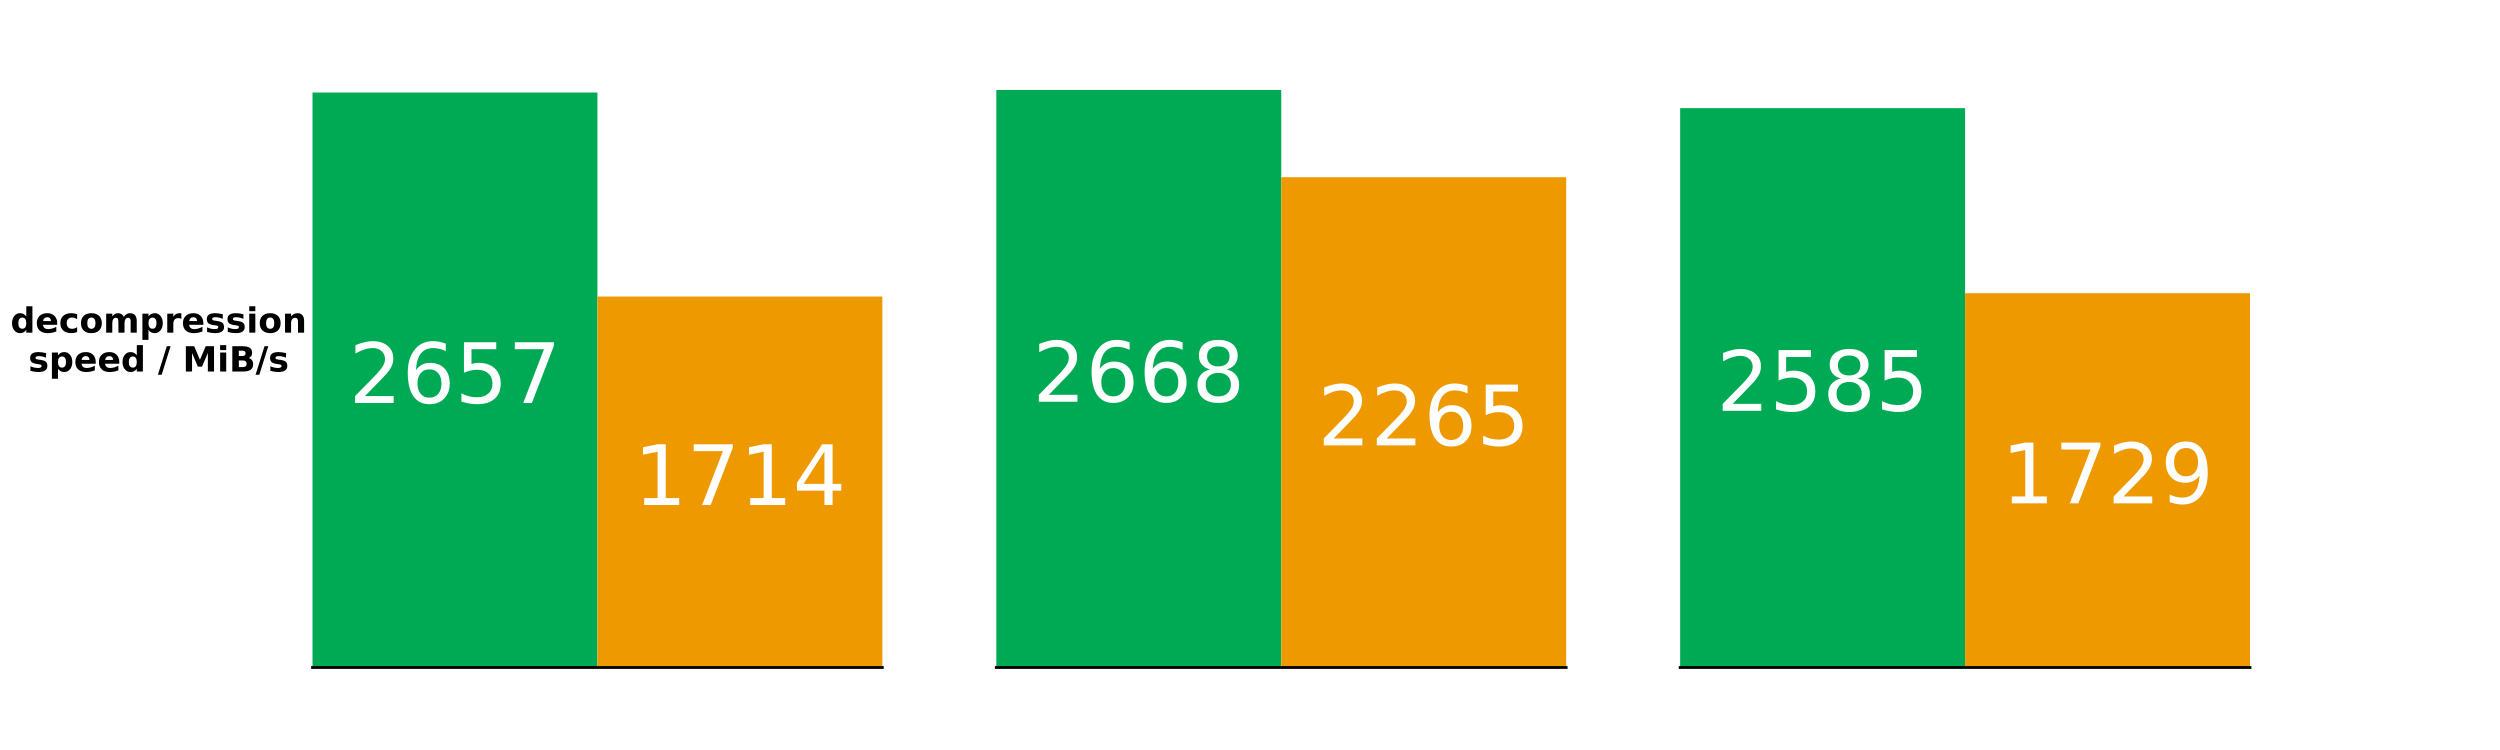
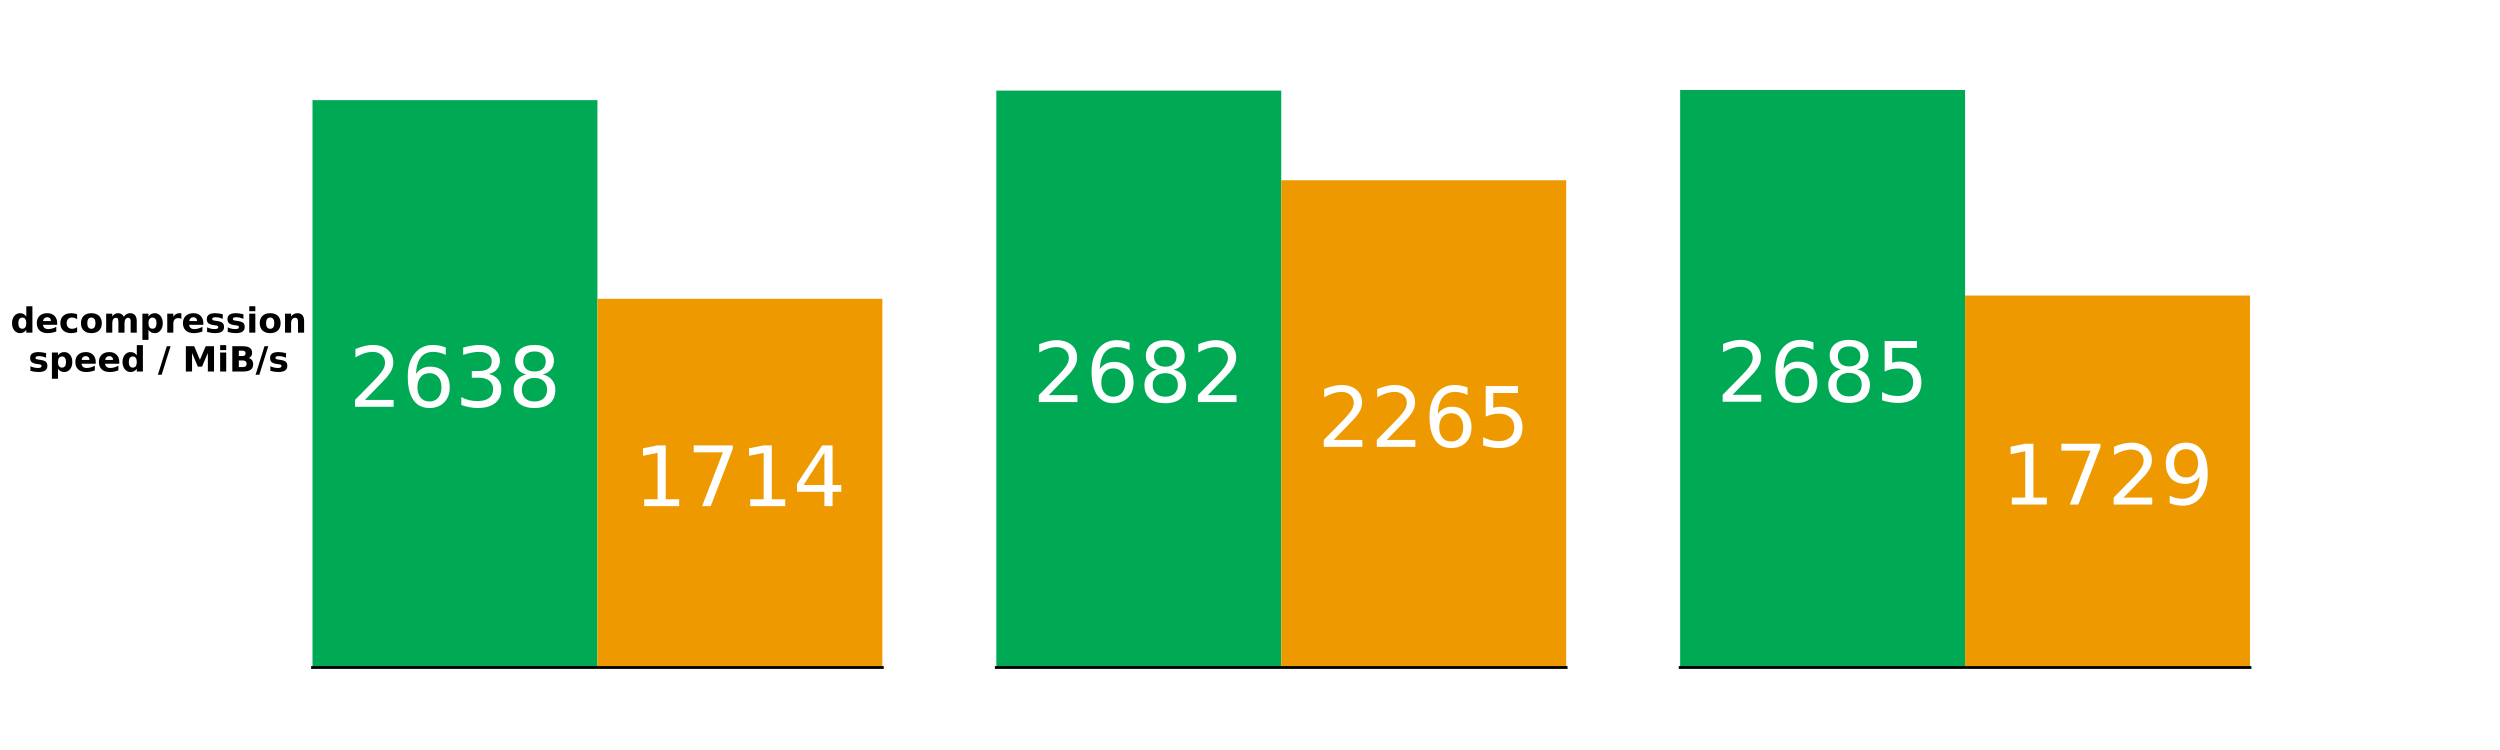
<svg xmlns="http://www.w3.org/2000/svg" xmlns:xlink="http://www.w3.org/1999/xlink" width="960" height="288" viewBox="0 0 720 216">
  <defs>
    <style>*{stroke-linejoin:round;stroke-linecap:butt}</style>
  </defs>
  <g id="figure_1">
    <path id="patch_1" d="M0 216h720V0H0z" style="fill:#fff" />
    <g id="axes_1">
      <path id="patch_2" d="M90 192.24h164.118V25.92H90z" style="fill:#fff" />
-       <path id="patch_3" d="M90 192.24h82.059V26.65H90z" clip-path="url(#p554a07241d)" style="fill:#0a5" />
-       <path id="patch_4" d="M172.059 192.24h82.059V85.401h-82.06z" clip-path="url(#p554a07241d)" style="fill:#e90" />
+       <path id="patch_3" d="M90 192.24h82.059V28.846H90z" clip-path="url(#p99dcd4e414)" style="fill:#0a5" />
+       <path id="patch_4" d="M172.059 192.24h82.059V86.058h-82.06z" clip-path="url(#p99dcd4e414)" style="fill:#e90" />
      <g id="matplotlib.axis_2">
        <g id="text_1">
          <g transform="matrix(.1 0 0 -.1 3.012 95.802)">
            <defs>
              <path id="DejaVuSans-Bold-64" d="M2919 2988v1875h1125V0H2919v506q-231-309-510-453-278-144-643-144-647 0-1063 514-415 515-415 1324t415 1323q416 514 1063 514 362 0 642-145t511-451zM2181 722q360 0 549 262 189 263 189 763t-189 762q-189 263-549 263-356 0-545-263-189-262-189-762t189-763q189-262 545-262z" transform="scale(.01563)" />
              <path id="DejaVuSans-Bold-65" d="M4031 1759v-318H1416q40-394 284-591t681-197q353 0 723 105 371 105 762 317V213Q3469 63 3072-14t-794-77q-950 0-1477 483-526 483-526 1355 0 856 517 1346 517 491 1424 491 825 0 1320-497 495-496 495-1328zm-1150 372q0 319-186 514-186 196-486 196-325 0-528-183t-253-527h1453z" transform="scale(.01563)" />
              <path id="DejaVuSans-Bold-63" d="M3366 3391v-913q-228 156-458 231t-477 75q-468 0-729-273t-261-764q0-491 261-765 261-273 729-273 263 0 499 78 236 79 436 232V103Q3103 6 2833-42q-270-49-542-49-947 0-1482 486-534 486-534 1352t534 1351q535 486 1482 486 275 0 542-48t533-145z" transform="scale(.01563)" />
              <path id="DejaVuSans-Bold-6f" d="M2203 2784q-372 0-567-267t-195-770q0-503 195-771 195-267 567-267 366 0 559 267 194 268 194 771t-194 770q-193 267-559 267zm0 800q903 0 1411-488 508-487 508-1349 0-863-508-1351Q3106-91 2203-91q-906 0-1417 487-511 488-511 1351 0 862 511 1349 511 488 1417 488z" transform="scale(.01563)" />
              <path id="DejaVuSans-Bold-6d" d="M3781 2919q213 325 505 495t642 170q603 0 919-372 316-371 316-1081V0H5038v1825q3 41 4 84 2 44 2 125 0 372-110 539-109 168-353 168-318 0-492-263-173-262-180-759V0H2784v1825q0 581-100 748-100 168-356 168-322 0-497-264t-175-755V0H531v3500h1125v-512q207 296 474 446t589 150q362 0 640-175 279-175 422-490z" transform="scale(.01563)" />
              <path id="DejaVuSans-Bold-70" d="M1656 506v-1837H538v4831h1118v-512q232 306 513 451t647 145q647 0 1062-514 416-514 416-1323T3878 423Q3463-91 2816-91q-366 0-647 145-281 146-513 452zm744 2266q-359 0-552-264-192-264-192-761t192-761q193-264 552-264t548 262q190 263 190 763t-190 762q-189 263-548 263z" transform="scale(.01563)" />
              <path id="DejaVuSans-Bold-72" d="M3138 2547q-147 69-293 101-145 33-292 33-431 0-664-277-233-276-233-791V0H538v3500h1118v-575q216 344 495 501 280 158 671 158 56 0 121-5 66-4 191-20l4-1012z" transform="scale(.01563)" />
              <path id="DejaVuSans-Bold-73" d="M3272 3391v-850q-359 150-694 225-334 75-631 75-319 0-474-80-154-80-154-245 0-135 117-207 117-71 420-106l197-28q860-109 1156-359 297-250 297-785 0-559-413-841Q2681-91 1863-91q-347 0-718 55-370 55-761 164v850q335-162 686-244 352-81 714-81 329 0 494 90 166 91 166 270 0 150-114 223t-455 114l-197 25q-747 94-1047 347t-300 769q0 556 381 824 382 269 1169 269 310 0 650-47 341-46 741-146z" transform="scale(.01563)" />
              <path id="DejaVuSans-Bold-69" d="M538 3500h1118V0H538v3500zm0 1363h1118v-913H538v913z" transform="scale(.01563)" />
              <path id="DejaVuSans-Bold-6e" d="M4056 2131V0H2931v1631q0 453-20 625t-70 253q-66 110-179 171-112 61-256 61-350 0-550-271-200-270-200-748V0H538v3500h1118v-512q253 306 537 451 285 145 629 145 606 0 920-372 314-371 314-1081z" transform="scale(.01563)" />
            </defs>
            <use xlink:href="#DejaVuSans-Bold-64" />
            <use xlink:href="#DejaVuSans-Bold-65" x="71.582" />
            <use xlink:href="#DejaVuSans-Bold-63" x="139.404" />
            <use xlink:href="#DejaVuSans-Bold-6f" x="198.682" />
            <use xlink:href="#DejaVuSans-Bold-6d" x="267.383" />
            <use xlink:href="#DejaVuSans-Bold-70" x="371.582" />
            <use xlink:href="#DejaVuSans-Bold-72" x="443.164" />
            <use xlink:href="#DejaVuSans-Bold-65" x="492.48" />
            <use xlink:href="#DejaVuSans-Bold-73" x="560.303" />
            <use xlink:href="#DejaVuSans-Bold-73" x="619.824" />
            <use xlink:href="#DejaVuSans-Bold-69" x="679.346" />
            <use xlink:href="#DejaVuSans-Bold-6f" x="713.623" />
            <use xlink:href="#DejaVuSans-Bold-6e" x="782.324" />
          </g>
          <g transform="matrix(.1 0 0 -.1 8.16 107)">
            <defs>
              <path id="DejaVuSans-Bold-2f" d="M1644 4666h694L691-594H0l1644 5260z" transform="scale(.01563)" />
              <path id="DejaVuSans-Bold-4d" d="M588 4666h1531l1062-2497 1069 2497h1528V0H4641v3413L3566 897h-763L1728 3413V0H588v4666z" transform="scale(.01563)" />
              <path id="DejaVuSans-Bold-42" d="M2456 2859q285 0 431 125 147 125 147 369 0 241-147 367-146 127-431 127h-665v-988h665zm41-2040q362 0 545 153t183 462q0 304-181 455-181 152-547 152h-706V819h706zm1119 1678q387-113 599-416 213-303 213-743 0-675-456-1007Q3516 0 2584 0H588v4666h1806q972 0 1408-294t436-941q0-340-160-579-159-239-462-355z" transform="scale(.01563)" />
            </defs>
            <use xlink:href="#DejaVuSans-Bold-73" />
            <use xlink:href="#DejaVuSans-Bold-70" x="59.521" />
            <use xlink:href="#DejaVuSans-Bold-65" x="131.104" />
            <use xlink:href="#DejaVuSans-Bold-65" x="198.926" />
            <use xlink:href="#DejaVuSans-Bold-64" x="266.748" />
            <use xlink:href="#DejaVuSans-Bold-20" x="338.33" />
            <use xlink:href="#DejaVuSans-Bold-2f" x="373.145" />
            <use xlink:href="#DejaVuSans-Bold-20" x="409.668" />
            <use xlink:href="#DejaVuSans-Bold-4d" x="444.482" />
            <use xlink:href="#DejaVuSans-Bold-69" x="543.994" />
            <use xlink:href="#DejaVuSans-Bold-42" x="578.271" />
            <use xlink:href="#DejaVuSans-Bold-2f" x="654.492" />
            <use xlink:href="#DejaVuSans-Bold-73" x="691.016" />
          </g>
        </g>
      </g>
      <path id="patch_5" d="M90 192.24h164.118" style="fill:none;stroke:#000;stroke-width:.8;stroke-linejoin:miter;stroke-linecap:square" />
-       <g id="text_2" style="fill:#fff" transform="matrix(.24 0 0 -.24 100.49 116.068)">
+       <g id="text_2" style="fill:#fff" transform="matrix(.24 0 0 -.24 100.49 117.166)">
        <defs>
          <path id="DejaVuSans-32" d="M1228 531h2203V0H469v531q359 372 979 998 621 627 780 809 303 340 423 576 121 236 121 464 0 372-261 606-261 235-680 235-297 0-627-103-329-103-704-313v638q381 153 712 231 332 78 607 78 725 0 1156-363 431-362 431-968 0-288-108-546-107-257-392-607-78-91-497-524-418-433-1181-1211z" transform="scale(.01563)" />
          <path id="DejaVuSans-36" d="M2113 2584q-425 0-674-291-248-290-248-796 0-503 248-796 249-292 674-292t673 292q248 293 248 796 0 506-248 796-248 291-673 291zm1253 1979v-575q-238 112-480 171-242 60-480 60-625 0-955-422-329-422-376-1275 184 272 462 417 279 145 613 145 703 0 1111-427 408-426 408-1160 0-719-425-1154Q2819-91 2113-91q-810 0-1238 620-428 621-428 1799 0 1106 525 1764t1409 658q238 0 480-47t505-140z" transform="scale(.01563)" />
-           <path id="DejaVuSans-35" d="M691 4666h2478v-532H1269V2991q137 47 274 70 138 23 276 23 781 0 1237-428 457-428 457-1159 0-753-469-1171Q2575-91 1722-91q-294 0-599 50Q819 9 494 109v635q281-153 581-228t634-75q541 0 856 284 316 284 316 772 0 487-316 771-315 285-856 285-253 0-505-56-251-56-513-175v2344z" transform="scale(.01563)" />
-           <path id="DejaVuSans-37" d="M525 4666h3000v-269L1831 0h-659l1594 4134H525v532z" transform="scale(.01563)" />
+           <path id="DejaVuSans-33" d="M2597 2516q453-97 707-404 255-306 255-756 0-690-475-1069Q2609-91 1734-91q-293 0-604 58T488 141v609q262-153 574-231 313-78 654-78 593 0 904 234t311 681q0 413-289 645-289 233-804 233h-544v519h569q465 0 712 186t247 536q0 359-255 551-254 193-729 193-260 0-557-57-297-56-653-174v562q360 100 674 150t592 50q719 0 1137-327 419-326 419-882 0-388-222-655t-631-370z" transform="scale(.01563)" />
+           <path id="DejaVuSans-38" d="M2034 2216q-450 0-708-241-257-241-257-662 0-422 257-663 258-241 708-241t709 242q260 243 260 662 0 421-258 662-257 241-711 241zm-631 268q-406 100-633 378-226 279-226 679 0 559 398 884 399 325 1092 325 697 0 1094-325t397-884q0-400-227-679-226-278-629-378 456-106 710-416 255-309 255-755 0-679-414-1042Q2806-91 2034-91q-771 0-1186 362-414 363-414 1042 0 446 256 755 257 310 713 416zm-231 997q0-362 226-565 227-203 636-203 407 0 636 203 230 203 230 565 0 363-230 566-229 203-636 203-409 0-636-203-226-203-226-566z" transform="scale(.01563)" />
        </defs>
        <use xlink:href="#DejaVuSans-32" />
        <use xlink:href="#DejaVuSans-36" x="63.623" />
-         <use xlink:href="#DejaVuSans-35" x="127.246" />
-         <use xlink:href="#DejaVuSans-37" x="190.869" />
+         <use xlink:href="#DejaVuSans-33" x="127.246" />
+         <use xlink:href="#DejaVuSans-38" x="190.869" />
      </g>
-       <g id="text_3" style="fill:#fff" transform="matrix(.24 0 0 -.24 182.548 145.443)">
+       <g id="text_3" style="fill:#fff" transform="matrix(.24 0 0 -.24 182.548 145.771)">
        <defs>
          <path id="DejaVuSans-31" d="M794 531h1031v3560L703 3866v575l1116 225h631V531h1031V0H794v531z" transform="scale(.01563)" />
+           <path id="DejaVuSans-37" d="M525 4666h3000v-269L1831 0h-659l1594 4134H525v532z" transform="scale(.01563)" />
          <path id="DejaVuSans-34" d="M2419 4116 825 1625h1594v2491zm-166 550h794V1625h666v-525h-666V0h-628v1100H313v609l1940 2957z" transform="scale(.01563)" />
        </defs>
        <use xlink:href="#DejaVuSans-31" />
        <use xlink:href="#DejaVuSans-37" x="63.623" />
        <use xlink:href="#DejaVuSans-31" x="127.246" />
        <use xlink:href="#DejaVuSans-34" x="190.869" />
      </g>
    </g>
    <g id="axes_2">
      <path id="patch_6" d="M286.941 192.24H451.06V25.92H286.94z" style="fill:#fff" />
-       <path id="patch_7" d="M286.941 192.24H369V25.92h-82.059z" clip-path="url(#p703faa6cbd)" style="fill:#0a5" />
-       <path id="patch_8" d="M369 192.24h82.059V51.04H369z" clip-path="url(#p703faa6cbd)" style="fill:#e90" />
+       <path id="patch_7" d="M286.941 192.24H369V26.088h-82.059z" clip-path="url(#p1b072f8aa0)" style="fill:#0a5" />
+       <path id="patch_8" d="M369 192.24h82.059V51.908H369z" clip-path="url(#p1b072f8aa0)" style="fill:#e90" />
      <path id="patch_9" d="M286.941 192.24H451.06" style="fill:none;stroke:#000;stroke-width:.8;stroke-linejoin:miter;stroke-linecap:square" />
-       <g id="text_4" style="fill:#fff" transform="matrix(.24 0 0 -.24 297.43 115.703)">
-         <defs>
-           <path id="DejaVuSans-38" d="M2034 2216q-450 0-708-241-257-241-257-662 0-422 257-663 258-241 708-241t709 242q260 243 260 662 0 421-258 662-257 241-711 241zm-631 268q-406 100-633 378-226 279-226 679 0 559 398 884 399 325 1092 325 697 0 1094-325t397-884q0-400-227-679-226-278-629-378 456-106 710-416 255-309 255-755 0-679-414-1042Q2806-91 2034-91q-771 0-1186 362-414 363-414 1042 0 446 256 755 257 310 713 416zm-231 997q0-362 226-565 227-203 636-203 407 0 636 203 230 203 230 565 0 363-230 566-229 203-636 203-409 0-636-203-226-203-226-566z" transform="scale(.01563)" />
-         </defs>
+       <g id="text_4" style="fill:#fff" transform="matrix(.24 0 0 -.24 297.43 115.787)">
        <use xlink:href="#DejaVuSans-32" />
        <use xlink:href="#DejaVuSans-36" x="63.623" />
-         <use xlink:href="#DejaVuSans-36" x="127.246" />
-         <use xlink:href="#DejaVuSans-38" x="190.869" />
+         <use xlink:href="#DejaVuSans-38" x="127.246" />
+         <use xlink:href="#DejaVuSans-32" x="190.869" />
      </g>
-       <g id="text_5" style="fill:#fff" transform="matrix(.24 0 0 -.24 379.49 128.263)">
+       <g id="text_5" style="fill:#fff" transform="matrix(.24 0 0 -.24 379.49 128.697)">
+         <defs>
+           <path id="DejaVuSans-35" d="M691 4666h2478v-532H1269V2991q137 47 274 70 138 23 276 23 781 0 1237-428 457-428 457-1159 0-753-469-1171Q2575-91 1722-91q-294 0-599 50Q819 9 494 109v635q281-153 581-228t634-75q541 0 856 284 316 284 316 772 0 487-316 771-315 285-856 285-253 0-505-56-251-56-513-175v2344z" transform="scale(.01563)" />
+         </defs>
        <use xlink:href="#DejaVuSans-32" />
        <use xlink:href="#DejaVuSans-32" x="63.623" />
        <use xlink:href="#DejaVuSans-36" x="127.246" />
        <use xlink:href="#DejaVuSans-35" x="190.869" />
      </g>
    </g>
    <g id="axes_3">
      <path id="patch_10" d="M483.882 192.24H648V25.92H483.882z" style="fill:#fff" />
-       <path id="patch_11" d="M483.882 192.24h82.06V31.145h-82.06z" clip-path="url(#pea5d3cf56f)" style="fill:#0a5" />
-       <path id="patch_12" d="M565.941 192.24H648V84.446h-82.059z" clip-path="url(#pea5d3cf56f)" style="fill:#e90" />
+       <path id="patch_11" d="M483.882 192.24h82.06V25.92h-82.06z" clip-path="url(#p1b601d05d6)" style="fill:#0a5" />
+       <path id="patch_12" d="M565.941 192.24H648V85.108h-82.059z" clip-path="url(#p1b601d05d6)" style="fill:#e90" />
      <path id="patch_13" d="M483.882 192.24H648" style="fill:none;stroke:#000;stroke-width:.8;stroke-linejoin:miter;stroke-linecap:square" />
-       <g id="text_6" style="fill:#fff" transform="matrix(.24 0 0 -.24 494.372 118.315)">
+       <g id="text_6" style="fill:#fff" transform="matrix(.24 0 0 -.24 494.372 115.703)">
        <use xlink:href="#DejaVuSans-32" />
-         <use xlink:href="#DejaVuSans-35" x="63.623" />
+         <use xlink:href="#DejaVuSans-36" x="63.623" />
        <use xlink:href="#DejaVuSans-38" x="127.246" />
        <use xlink:href="#DejaVuSans-35" x="190.869" />
      </g>
-       <g id="text_7" style="fill:#fff" transform="matrix(.24 0 0 -.24 576.43 144.965)">
+       <g id="text_7" style="fill:#fff" transform="matrix(.24 0 0 -.24 576.43 145.297)">
        <defs>
          <path id="DejaVuSans-39" d="M703 97v575q238-113 481-172 244-59 479-59 625 0 954 420 330 420 377 1277-181-269-460-413-278-144-615-144-700 0-1108 423-408 424-408 1159 0 718 425 1152 425 435 1131 435 810 0 1236-621 427-620 427-1801 0-1103-524-1761Q2575-91 1691-91q-238 0-482 47Q966 3 703 97zm1256 1978q425 0 673 290 249 291 249 798 0 503-249 795-248 292-673 292t-673-292q-248-292-248-795 0-507 248-798 248-290 673-290z" transform="scale(.01563)" />
        </defs>
        <use xlink:href="#DejaVuSans-31" />
        <use xlink:href="#DejaVuSans-37" x="63.623" />
        <use xlink:href="#DejaVuSans-32" x="127.246" />
        <use xlink:href="#DejaVuSans-39" x="190.869" />
      </g>
    </g>
  </g>
  <defs>
-     <clipPath id="p554a07241d">
+     <clipPath id="p99dcd4e414">
      <path d="M90 25.92h164.118v166.32H90z" />
    </clipPath>
-     <clipPath id="p703faa6cbd">
+     <clipPath id="p1b072f8aa0">
      <path d="M286.941 25.92h164.118v166.32H286.941z" />
    </clipPath>
-     <clipPath id="pea5d3cf56f">
+     <clipPath id="p1b601d05d6">
      <path d="M483.882 25.92H648v166.32H483.882z" />
    </clipPath>
  </defs>
</svg>
